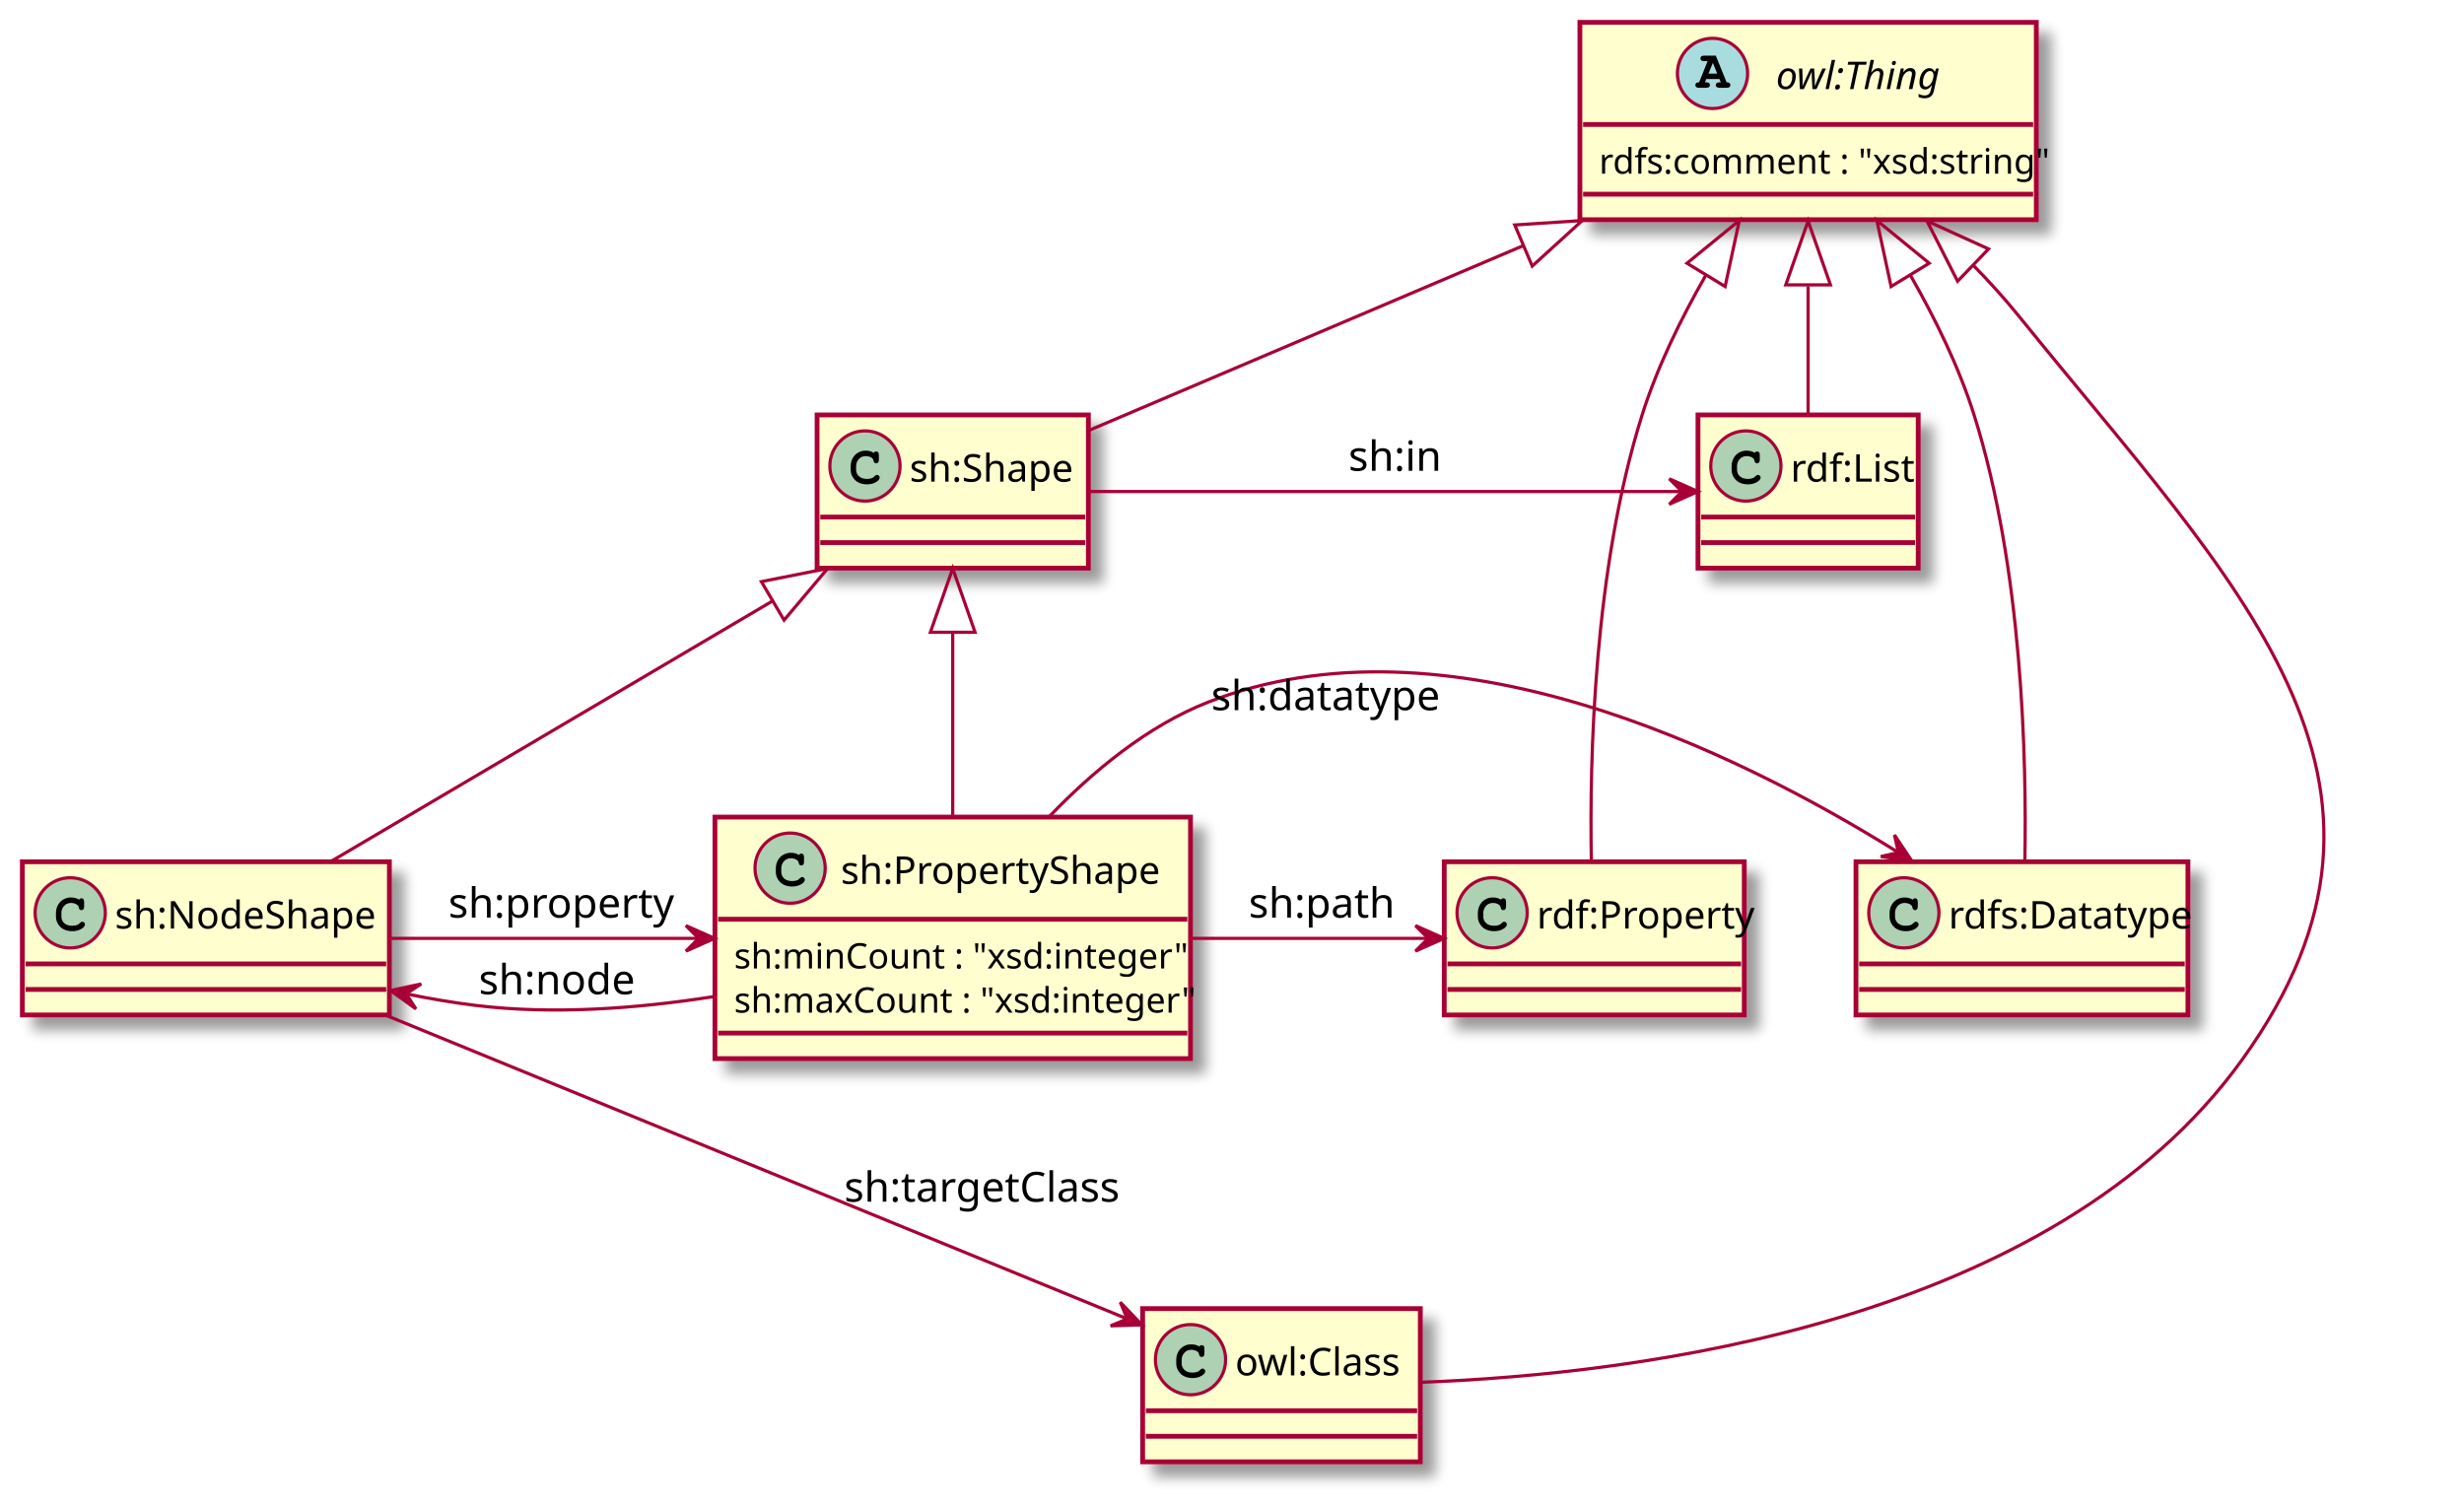
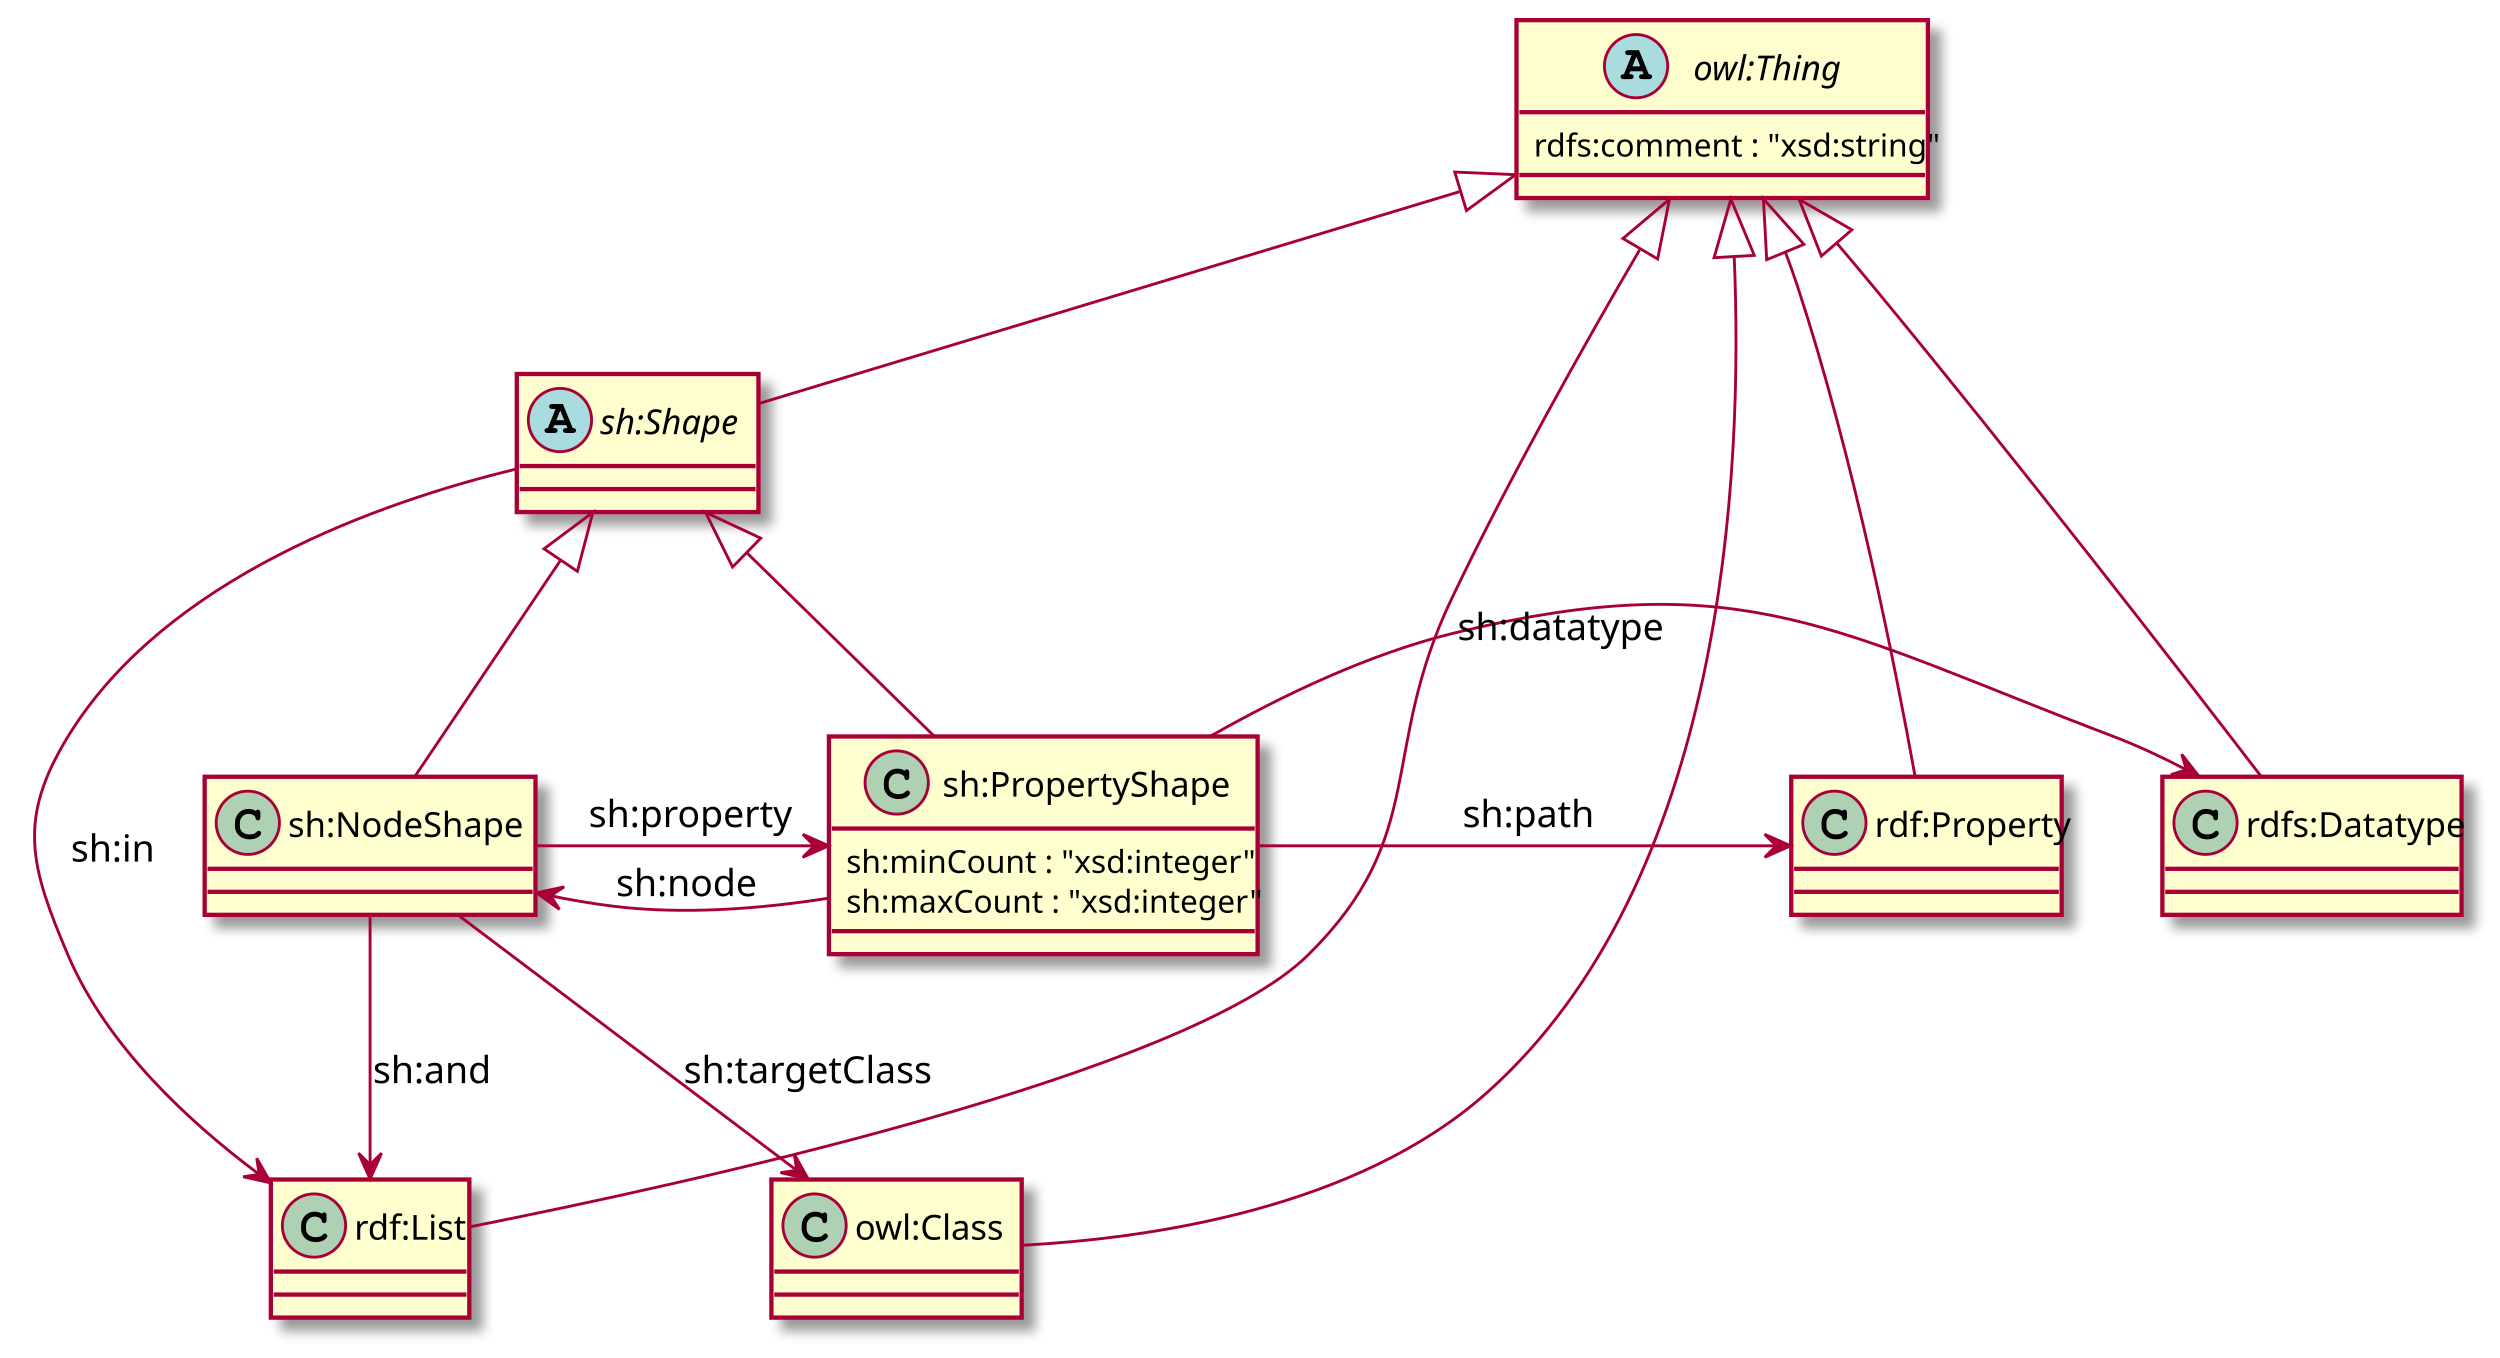
- <svg xmlns="http://www.w3.org/2000/svg" contentScriptType="application/ecmascript" contentStyleType="text/css" height="472px" preserveAspectRatio="none" style="width:772px;height:472px;background:#FFFFFF;" version="1.1" viewBox="0 0 772 472" width="772px" zoomAndPan="magnify">
+ <svg xmlns="http://www.w3.org/2000/svg" contentScriptType="application/ecmascript" contentStyleType="text/css" height="472px" preserveAspectRatio="none" style="width:869px;height:472px;background:#FFFFFF;" version="1.1" viewBox="0 0 869 472" width="869px" zoomAndPan="magnify">
  <defs>
-     <filter height="300%" id="f121ii2r7hspfz" width="300%" x="-1" y="-1">
+     <filter height="300%" id="f18wfo11r9w1i7" width="300%" x="-1" y="-1">
      <feGaussianBlur result="blurOut" stdDeviation="2.0" />
      <feColorMatrix in="blurOut" result="blurOut2" type="matrix" values="0 0 0 0 0 0 0 0 0 0 0 0 0 0 0 0 0 0 .4 0" />
      <feOffset dx="4.0" dy="4.0" in="blurOut2" result="blurOut3" />
      <feBlend in="SourceGraphic" in2="blurOut3" mode="normal" />
    </filter>
  </defs>
  <g>
-     <rect codeLine="2" fill="#FEFECE" filter="url(#f121ii2r7hspfz)" height="48" id="sh:Shape" style="stroke:#A80036;stroke-width:1.5;" width="85" x="256" y="130" />
-     <ellipse cx="271" cy="146" fill="#ADD1B2" rx="11" ry="11" style="stroke:#A80036;stroke-width:1.0;" />
-     <path d="M273.766,141.875 Q273.922,141.656 274.109,141.547 Q274.297,141.438 274.516,141.438 Q274.891,141.438 275.125,141.695 Q275.359,141.953 275.359,142.562 L275.359,144.016 Q275.359,144.625 275.125,144.891 Q274.891,145.156 274.516,145.156 Q274.172,145.156 273.969,144.953 Q273.766,144.766 273.656,144.25 Q273.609,143.891 273.422,143.703 Q273.094,143.328 272.484,143.109 Q271.875,142.891 271.25,142.891 Q270.484,142.891 269.852,143.219 Q269.219,143.547 268.727,144.297 Q268.234,145.047 268.234,146.078 L268.234,147.172 Q268.234,148.406 269.125,149.227 Q270.016,150.047 271.609,150.047 Q272.547,150.047 273.203,149.797 Q273.594,149.641 274.016,149.203 Q274.281,148.938 274.43,148.859 Q274.578,148.781 274.781,148.781 Q275.109,148.781 275.367,149.039 Q275.625,149.297 275.625,149.641 Q275.625,149.984 275.281,150.391 Q274.781,150.969 273.984,151.297 Q272.906,151.75 271.609,151.75 Q270.094,151.75 268.891,151.125 Q267.906,150.625 267.219,149.555 Q266.531,148.484 266.531,147.203 L266.531,146.047 Q266.531,144.719 267.148,143.57 Q267.766,142.422 268.859,141.805 Q269.953,141.188 271.188,141.188 Q271.922,141.188 272.57,141.352 Q273.219,141.516 273.766,141.875 Z " fill="#000000" />
-     <text fill="#000000" font-family="sans-serif" font-size="12" lengthAdjust="spacing" textLength="53" x="285" y="150.91">sh:Shape</text>
-     <line style="stroke:#A80036;stroke-width:1.5;" x1="257" x2="340" y1="162" y2="162" />
-     <line style="stroke:#A80036;stroke-width:1.5;" x1="257" x2="340" y1="170" y2="170" />
-     <rect codeLine="3" fill="#FEFECE" filter="url(#f121ii2r7hspfz)" height="48" id="owl:Class" style="stroke:#A80036;stroke-width:1.5;" width="87" x="358" y="410" />
-     <ellipse cx="373" cy="426" fill="#ADD1B2" rx="11" ry="11" style="stroke:#A80036;stroke-width:1.0;" />
-     <path d="M375.766,421.875 Q375.922,421.656 376.109,421.547 Q376.297,421.438 376.516,421.438 Q376.891,421.438 377.125,421.695 Q377.359,421.953 377.359,422.562 L377.359,424.016 Q377.359,424.625 377.125,424.891 Q376.891,425.156 376.516,425.156 Q376.172,425.156 375.969,424.953 Q375.766,424.766 375.656,424.25 Q375.609,423.891 375.422,423.703 Q375.094,423.328 374.484,423.109 Q373.875,422.891 373.25,422.891 Q372.484,422.891 371.852,423.219 Q371.219,423.547 370.727,424.297 Q370.234,425.047 370.234,426.078 L370.234,427.172 Q370.234,428.406 371.125,429.227 Q372.016,430.047 373.609,430.047 Q374.547,430.047 375.203,429.797 Q375.594,429.641 376.016,429.203 Q376.281,428.938 376.43,428.859 Q376.578,428.781 376.781,428.781 Q377.109,428.781 377.367,429.039 Q377.625,429.297 377.625,429.641 Q377.625,429.984 377.281,430.391 Q376.781,430.969 375.984,431.297 Q374.906,431.75 373.609,431.75 Q372.094,431.75 370.891,431.125 Q369.906,430.625 369.219,429.555 Q368.531,428.484 368.531,427.203 L368.531,426.047 Q368.531,424.719 369.148,423.57 Q369.766,422.422 370.859,421.805 Q371.953,421.188 373.188,421.188 Q373.922,421.188 374.57,421.352 Q375.219,421.516 375.766,421.875 Z " fill="#000000" />
-     <text fill="#000000" font-family="sans-serif" font-size="12" lengthAdjust="spacing" textLength="55" x="387" y="430.91">owl:Class</text>
-     <line style="stroke:#A80036;stroke-width:1.5;" x1="359" x2="444" y1="442" y2="442" />
-     <line style="stroke:#A80036;stroke-width:1.5;" x1="359" x2="444" y1="450" y2="450" />
-     <rect codeLine="4" fill="#FEFECE" filter="url(#f121ii2r7hspfz)" height="48" id="sh:NodeShape" style="stroke:#A80036;stroke-width:1.5;" width="115" x="7" y="270" />
-     <ellipse cx="22" cy="286" fill="#ADD1B2" rx="11" ry="11" style="stroke:#A80036;stroke-width:1.0;" />
-     <path d="M24.766,281.875 Q24.922,281.656 25.109,281.547 Q25.297,281.438 25.516,281.438 Q25.891,281.438 26.125,281.695 Q26.359,281.953 26.359,282.562 L26.359,284.016 Q26.359,284.625 26.125,284.891 Q25.891,285.156 25.516,285.156 Q25.172,285.156 24.969,284.953 Q24.766,284.766 24.656,284.25 Q24.609,283.891 24.422,283.703 Q24.094,283.328 23.484,283.109 Q22.875,282.891 22.25,282.891 Q21.484,282.891 20.852,283.219 Q20.219,283.547 19.727,284.297 Q19.234,285.047 19.234,286.078 L19.234,287.172 Q19.234,288.406 20.125,289.227 Q21.016,290.047 22.609,290.047 Q23.547,290.047 24.203,289.797 Q24.594,289.641 25.016,289.203 Q25.281,288.938 25.43,288.859 Q25.578,288.781 25.781,288.781 Q26.109,288.781 26.367,289.039 Q26.625,289.297 26.625,289.641 Q26.625,289.984 26.281,290.391 Q25.781,290.969 24.984,291.297 Q23.906,291.75 22.609,291.75 Q21.094,291.75 19.891,291.125 Q18.906,290.625 18.219,289.555 Q17.531,288.484 17.531,287.203 L17.531,286.047 Q17.531,284.719 18.148,283.57 Q18.766,282.422 19.859,281.805 Q20.953,281.188 22.188,281.188 Q22.922,281.188 23.57,281.352 Q24.219,281.516 24.766,281.875 Z " fill="#000000" />
-     <text fill="#000000" font-family="sans-serif" font-size="12" lengthAdjust="spacing" textLength="83" x="36" y="290.91">sh:NodeShape</text>
-     <line style="stroke:#A80036;stroke-width:1.5;" x1="8" x2="121" y1="302" y2="302" />
-     <line style="stroke:#A80036;stroke-width:1.5;" x1="8" x2="121" y1="310" y2="310" />
-     <rect codeLine="5" fill="#FEFECE" filter="url(#f121ii2r7hspfz)" height="48" id="rdfs:Datatype" style="stroke:#A80036;stroke-width:1.5;" width="104" x="581.5" y="270" />
-     <ellipse cx="596.5" cy="286" fill="#ADD1B2" rx="11" ry="11" style="stroke:#A80036;stroke-width:1.0;" />
-     <path d="M599.266,281.875 Q599.422,281.656 599.609,281.547 Q599.797,281.438 600.016,281.438 Q600.391,281.438 600.625,281.695 Q600.859,281.953 600.859,282.562 L600.859,284.016 Q600.859,284.625 600.625,284.891 Q600.391,285.156 600.016,285.156 Q599.672,285.156 599.469,284.953 Q599.266,284.766 599.156,284.25 Q599.109,283.891 598.922,283.703 Q598.594,283.328 597.984,283.109 Q597.375,282.891 596.75,282.891 Q595.984,282.891 595.352,283.219 Q594.719,283.547 594.227,284.297 Q593.734,285.047 593.734,286.078 L593.734,287.172 Q593.734,288.406 594.625,289.227 Q595.516,290.047 597.109,290.047 Q598.047,290.047 598.703,289.797 Q599.094,289.641 599.516,289.203 Q599.781,288.938 599.93,288.859 Q600.078,288.781 600.281,288.781 Q600.609,288.781 600.867,289.039 Q601.125,289.297 601.125,289.641 Q601.125,289.984 600.781,290.391 Q600.281,290.969 599.484,291.297 Q598.406,291.75 597.109,291.75 Q595.594,291.75 594.391,291.125 Q593.406,290.625 592.719,289.555 Q592.031,288.484 592.031,287.203 L592.031,286.047 Q592.031,284.719 592.648,283.57 Q593.266,282.422 594.359,281.805 Q595.453,281.188 596.688,281.188 Q597.422,281.188 598.07,281.352 Q598.719,281.516 599.266,281.875 Z " fill="#000000" />
-     <text fill="#000000" font-family="sans-serif" font-size="12" lengthAdjust="spacing" textLength="72" x="610.5" y="290.91">rdfs:Datatype</text>
-     <line style="stroke:#A80036;stroke-width:1.5;" x1="582.5" x2="684.5" y1="302" y2="302" />
-     <line style="stroke:#A80036;stroke-width:1.5;" x1="582.5" x2="684.5" y1="310" y2="310" />
-     <rect codeLine="6" fill="#FEFECE" filter="url(#f121ii2r7hspfz)" height="75.672" id="sh:PropertyShape" style="stroke:#A80036;stroke-width:1.5;" width="149" x="224" y="256" />
-     <ellipse cx="247.55" cy="272" fill="#ADD1B2" rx="11" ry="11" style="stroke:#A80036;stroke-width:1.0;" />
-     <path d="M250.316,267.875 Q250.472,267.656 250.659,267.547 Q250.847,267.438 251.066,267.438 Q251.441,267.438 251.675,267.695 Q251.909,267.953 251.909,268.562 L251.909,270.016 Q251.909,270.625 251.675,270.891 Q251.441,271.156 251.066,271.156 Q250.722,271.156 250.519,270.953 Q250.316,270.766 250.206,270.25 Q250.159,269.891 249.972,269.703 Q249.644,269.328 249.034,269.109 Q248.425,268.891 247.8,268.891 Q247.034,268.891 246.402,269.219 Q245.769,269.547 245.277,270.297 Q244.784,271.047 244.784,272.078 L244.784,273.172 Q244.784,274.406 245.675,275.227 Q246.566,276.047 248.159,276.047 Q249.097,276.047 249.753,275.797 Q250.144,275.641 250.566,275.203 Q250.831,274.938 250.98,274.859 Q251.128,274.781 251.331,274.781 Q251.659,274.781 251.917,275.039 Q252.175,275.297 252.175,275.641 Q252.175,275.984 251.831,276.391 Q251.331,276.969 250.534,277.297 Q249.456,277.75 248.159,277.75 Q246.644,277.75 245.441,277.125 Q244.456,276.625 243.769,275.555 Q243.081,274.484 243.081,273.203 L243.081,272.047 Q243.081,270.719 243.698,269.57 Q244.316,268.422 245.409,267.805 Q246.503,267.188 247.738,267.188 Q248.472,267.188 249.12,267.352 Q249.769,267.516 250.316,267.875 Z " fill="#000000" />
-     <text fill="#000000" font-family="sans-serif" font-size="12" lengthAdjust="spacing" textLength="98" x="263.45" y="276.91">sh:PropertyShape</text>
-     <line style="stroke:#A80036;stroke-width:1.5;" x1="225" x2="372" y1="288" y2="288" />
-     <text fill="#000000" font-family="sans-serif" font-size="11" lengthAdjust="spacing" textLength="133" x="230" y="303.419">sh:minCount :  "xsd:integer"</text>
-     <text fill="#000000" font-family="sans-serif" font-size="11" lengthAdjust="spacing" textLength="137" x="230" y="317.255">sh:maxCount :  "xsd:integer"</text>
-     <line style="stroke:#A80036;stroke-width:1.5;" x1="225" x2="372" y1="323.672" y2="323.672" />
-     <rect codeLine="10" fill="#FEFECE" filter="url(#f121ii2r7hspfz)" height="48" id="rdf:List" style="stroke:#A80036;stroke-width:1.5;" width="69" x="532" y="130" />
-     <ellipse cx="547" cy="146" fill="#ADD1B2" rx="11" ry="11" style="stroke:#A80036;stroke-width:1.0;" />
-     <path d="M549.766,141.875 Q549.922,141.656 550.109,141.547 Q550.297,141.438 550.516,141.438 Q550.891,141.438 551.125,141.695 Q551.359,141.953 551.359,142.562 L551.359,144.016 Q551.359,144.625 551.125,144.891 Q550.891,145.156 550.516,145.156 Q550.172,145.156 549.969,144.953 Q549.766,144.766 549.656,144.25 Q549.609,143.891 549.422,143.703 Q549.094,143.328 548.484,143.109 Q547.875,142.891 547.25,142.891 Q546.484,142.891 545.852,143.219 Q545.219,143.547 544.727,144.297 Q544.234,145.047 544.234,146.078 L544.234,147.172 Q544.234,148.406 545.125,149.227 Q546.016,150.047 547.609,150.047 Q548.547,150.047 549.203,149.797 Q549.594,149.641 550.016,149.203 Q550.281,148.938 550.43,148.859 Q550.578,148.781 550.781,148.781 Q551.109,148.781 551.367,149.039 Q551.625,149.297 551.625,149.641 Q551.625,149.984 551.281,150.391 Q550.781,150.969 549.984,151.297 Q548.906,151.75 547.609,151.75 Q546.094,151.75 544.891,151.125 Q543.906,150.625 543.219,149.555 Q542.531,148.484 542.531,147.203 L542.531,146.047 Q542.531,144.719 543.148,143.57 Q543.766,142.422 544.859,141.805 Q545.953,141.188 547.188,141.188 Q547.922,141.188 548.57,141.352 Q549.219,141.516 549.766,141.875 Z " fill="#000000" />
-     <text fill="#000000" font-family="sans-serif" font-size="12" lengthAdjust="spacing" textLength="37" x="561" y="150.91">rdf:List</text>
-     <line style="stroke:#A80036;stroke-width:1.5;" x1="533" x2="600" y1="162" y2="162" />
-     <line style="stroke:#A80036;stroke-width:1.5;" x1="533" x2="600" y1="170" y2="170" />
-     <rect codeLine="11" fill="#FEFECE" filter="url(#f121ii2r7hspfz)" height="48" id="rdf:Property" style="stroke:#A80036;stroke-width:1.5;" width="94" x="452.5" y="270" />
-     <ellipse cx="467.5" cy="286" fill="#ADD1B2" rx="11" ry="11" style="stroke:#A80036;stroke-width:1.0;" />
-     <path d="M470.266,281.875 Q470.422,281.656 470.609,281.547 Q470.797,281.438 471.016,281.438 Q471.391,281.438 471.625,281.695 Q471.859,281.953 471.859,282.562 L471.859,284.016 Q471.859,284.625 471.625,284.891 Q471.391,285.156 471.016,285.156 Q470.672,285.156 470.469,284.953 Q470.266,284.766 470.156,284.25 Q470.109,283.891 469.922,283.703 Q469.594,283.328 468.984,283.109 Q468.375,282.891 467.75,282.891 Q466.984,282.891 466.352,283.219 Q465.719,283.547 465.227,284.297 Q464.734,285.047 464.734,286.078 L464.734,287.172 Q464.734,288.406 465.625,289.227 Q466.516,290.047 468.109,290.047 Q469.047,290.047 469.703,289.797 Q470.094,289.641 470.516,289.203 Q470.781,288.938 470.93,288.859 Q471.078,288.781 471.281,288.781 Q471.609,288.781 471.867,289.039 Q472.125,289.297 472.125,289.641 Q472.125,289.984 471.781,290.391 Q471.281,290.969 470.484,291.297 Q469.406,291.75 468.109,291.75 Q466.594,291.75 465.391,291.125 Q464.406,290.625 463.719,289.555 Q463.031,288.484 463.031,287.203 L463.031,286.047 Q463.031,284.719 463.648,283.57 Q464.266,282.422 465.359,281.805 Q466.453,281.188 467.688,281.188 Q468.422,281.188 469.07,281.352 Q469.719,281.516 470.266,281.875 Z " fill="#000000" />
-     <text fill="#000000" font-family="sans-serif" font-size="12" lengthAdjust="spacing" textLength="62" x="481.5" y="290.91">rdf:Property</text>
-     <line style="stroke:#A80036;stroke-width:1.5;" x1="453.5" x2="545.5" y1="302" y2="302" />
-     <line style="stroke:#A80036;stroke-width:1.5;" x1="453.5" x2="545.5" y1="310" y2="310" />
-     <rect codeLine="12" fill="#FEFECE" filter="url(#f121ii2r7hspfz)" height="61.836" id="owl:Thing" style="stroke:#A80036;stroke-width:1.5;" width="143" x="495" y="7" />
-     <ellipse cx="536.55" cy="23" fill="#A9DCDF" rx="11" ry="11" style="stroke:#A80036;stroke-width:1.0;" />
-     <path d="M538.737,24.766 L534.597,24.766 L534.175,25.797 L534.597,25.797 Q535.206,25.797 535.472,26.031 Q535.737,26.266 535.737,26.656 Q535.737,27.031 535.472,27.266 Q535.206,27.5 534.597,27.5 L532.3,27.5 Q531.691,27.5 531.433,27.266 Q531.175,27.031 531.175,26.641 Q531.175,26.266 531.448,26.023 Q531.722,25.781 532.347,25.797 L535.019,19.141 L533.909,19.141 Q533.3,19.141 533.034,18.906 Q532.769,18.672 532.769,18.281 Q532.769,17.906 533.034,17.672 Q533.3,17.438 533.909,17.438 L537.581,17.438 L540.972,25.797 Q541.566,25.797 541.753,25.938 Q542.144,26.203 542.144,26.656 Q542.144,27.031 541.886,27.266 Q541.628,27.5 541.019,27.5 L538.722,27.5 Q538.112,27.5 537.847,27.266 Q537.581,27.031 537.581,26.641 Q537.581,26.266 537.847,26.031 Q538.112,25.797 538.722,25.797 L539.144,25.797 L538.737,24.766 Z M538.019,23.062 L536.659,19.688 L535.284,23.062 L538.019,23.062 Z " fill="#000000" />
-     <text fill="#000000" font-family="sans-serif" font-size="12" font-style="italic" lengthAdjust="spacing" textLength="52" x="556.45" y="27.91">owl:Thing</text>
-     <line style="stroke:#A80036;stroke-width:1.5;" x1="496" x2="637" y1="39" y2="39" />
-     <text fill="#000000" font-family="sans-serif" font-size="11" lengthAdjust="spacing" textLength="131" x="501" y="54.419">rdfs:comment : "xsd:string"</text>
-     <line style="stroke:#A80036;stroke-width:1.5;" x1="496" x2="637" y1="60.836" y2="60.836" />
-     <path codeLine="16" d="M534.37,86.38 C526.61,99.93 519.2,115.09 514.5,130 C499.33,178.11 497.99,237.87 498.59,269.99 " fill="none" id="owl:Thing-backto-rdf:Property" style="stroke:#A80036;stroke-width:1.0;" />
-     <polygon fill="none" points="528.55,82.47,544.96,69.06,540.5,89.77,528.55,82.47" style="stroke:#A80036;stroke-width:1.0;" />
-     <path codeLine="18" d="M598.63,86.38 C606.39,99.93 613.8,115.09 618.5,130 C633.67,178.11 635.01,237.87 634.41,269.99 " fill="none" id="owl:Thing-backto-rdfs:Datatype" style="stroke:#A80036;stroke-width:1.0;" />
-     <polygon fill="none" points="592.5,89.77,588.04,69.06,604.45,82.47,592.5,89.77" style="stroke:#A80036;stroke-width:1.0;" />
-     <path codeLine="19" d="M477.29,76.95 C431.43,96.46 377.65,119.33 341.14,134.86 " fill="none" id="owl:Thing-backto-sh:Shape" style="stroke:#A80036;stroke-width:1.0;" />
-     <polygon fill="none" points="474.59,70.49,495.74,69.1,480.07,83.37,474.59,70.49" style="stroke:#A80036;stroke-width:1.0;" />
-     <path codeLine="20" d="M618.22,83.09 C623.27,88.24 628.13,93.6 632.5,99 C700.45,183.11 765.64,244.22 702.5,332 C643.2,414.45 513.34,430.53 445.2,433.08 " fill="none" id="owl:Thing-backto-owl:Class" style="stroke:#A80036;stroke-width:1.0;" />
-     <polygon fill="none" points="613.34,88.11,603.74,69.22,623.03,78,613.34,88.11" style="stroke:#A80036;stroke-width:1.0;" />
-     <path codeLine="21" d="M566.5,89.69 C566.5,103.71 566.5,118.24 566.5,129.84 " fill="none" id="owl:Thing-backto-rdf:List" style="stroke:#A80036;stroke-width:1.0;" />
-     <polygon fill="none" points="559.5,89.25,566.5,69.25,573.5,89.25,559.5,89.25" style="stroke:#A80036;stroke-width:1.0;" />
-     <path codeLine="23" d="M242.02,188.31 C199.27,213.52 141.63,247.51 103.79,269.83 " fill="none" id="sh:Shape-backto-sh:NodeShape" style="stroke:#A80036;stroke-width:1.0;" />
-     <polygon fill="none" points="238.55,182.23,259.33,178.1,245.66,194.29,238.55,182.23" style="stroke:#A80036;stroke-width:1.0;" />
-     <path codeLine="24" d="M298.5,198.38 C298.5,216.81 298.5,238.07 298.5,255.77 " fill="none" id="sh:Shape-backto-sh:PropertyShape" style="stroke:#A80036;stroke-width:1.0;" />
-     <polygon fill="none" points="291.5,198.1,298.5,178.1,305.5,198.1,291.5,198.1" style="stroke:#A80036;stroke-width:1.0;" />
-     <path codeLine="26" d="M122.04,294 C151.2,294 187.07,294 218.84,294 " fill="none" id="sh:NodeShape-to-sh:PropertyShape" style="stroke:#A80036;stroke-width:1.0;" />
-     <polygon fill="#A80036" points="223.9,294,214.9,290,218.9,294,214.9,298,223.9,294" style="stroke:#A80036;stroke-width:1.0;" />
-     <text fill="#000000" font-family="sans-serif" font-size="13" lengthAdjust="spacing" textLength="65" x="140.5" y="287.495">sh:property</text>
-     <path codeLine="30" d="M223.66,312.24 C199.82,315.98 173.32,317.98 149,315 C141.93,314.13 134.6,312.88 127.34,311.4 " fill="none" id="sh:PropertyShape-to-sh:NodeShape" style="stroke:#A80036;stroke-width:1.0;" />
-     <polygon fill="#A80036" points="122.34,310.34,130.326,316.104,127.233,311.367,131.97,308.274,122.34,310.34" style="stroke:#A80036;stroke-width:1.0;" />
-     <text fill="#000000" font-family="sans-serif" font-size="13" lengthAdjust="spacing" textLength="46" x="150" y="311.495">sh:node</text>
-     <path codeLine="27" d="M120.91,318.1 C185.92,344.72 291.67,388.03 353.1,413.18 " fill="none" id="sh:NodeShape-to-owl:Class" style="stroke:#A80036;stroke-width:1.0;" />
-     <polygon fill="#A80036" points="357.8,415.11,350.993,407.992,353.175,413.211,347.955,415.393,357.8,415.11" style="stroke:#A80036;stroke-width:1.0;" />
-     <text fill="#000000" font-family="sans-serif" font-size="13" lengthAdjust="spacing" textLength="84" x="264.5" y="376.495">sh:targetClass</text>
-     <path codeLine="28" d="M373.06,294 C397.78,294 424.75,294 447.4,294 " fill="none" id="sh:PropertyShape-to-rdf:Property" style="stroke:#A80036;stroke-width:1.0;" />
-     <polygon fill="#A80036" points="452.47,294,443.47,290,447.47,294,443.47,298,452.47,294" style="stroke:#A80036;stroke-width:1.0;" />
-     <text fill="#000000" font-family="sans-serif" font-size="13" lengthAdjust="spacing" textLength="43" x="391.25" y="287.495">sh:path</text>
-     <path codeLine="29" d="M341.26,154 C392.31,154 476.99,154 526.7,154 " fill="none" id="sh:Shape-to-rdf:List" style="stroke:#A80036;stroke-width:1.0;" />
-     <polygon fill="#A80036" points="531.99,154,522.99,150,526.99,154,522.99,158,531.99,154" style="stroke:#A80036;stroke-width:1.0;" />
-     <text fill="#000000" font-family="sans-serif" font-size="13" lengthAdjust="spacing" textLength="28" x="422.5" y="147.495">sh:in</text>
-     <path codeLine="31" d="M328.72,255.87 C342.26,241.78 359.47,227.45 378.5,220 C453.08,190.79 543.89,235.33 594.55,266.95 " fill="none" id="sh:PropertyShape-to-rdfs:Datatype" style="stroke:#A80036;stroke-width:1.0;" />
-     <polygon fill="#A80036" points="599.02,269.78,593.548,261.591,594.793,267.11,589.275,268.355,599.02,269.78" style="stroke:#A80036;stroke-width:1.0;" />
-     <text fill="#000000" font-family="sans-serif" font-size="13" lengthAdjust="spacing" textLength="68" x="379.5" y="222.495">sh:datatype</text>
+     <rect codeLine="2" fill="#FEFECE" filter="url(#f18wfo11r9w1i7)" height="48" id="sh:Shape" style="stroke:#A80036;stroke-width:1.5;" width="84" x="179.64" y="130" />
+     <ellipse cx="194.64" cy="146" fill="#A9DCDF" rx="11" ry="11" style="stroke:#A80036;stroke-width:1.0;" />
+     <path d="M196.827,147.766 L192.687,147.766 L192.265,148.797 L192.687,148.797 Q193.296,148.797 193.562,149.031 Q193.827,149.266 193.827,149.656 Q193.827,150.031 193.562,150.266 Q193.296,150.5 192.687,150.5 L190.39,150.5 Q189.781,150.5 189.523,150.266 Q189.265,150.031 189.265,149.641 Q189.265,149.266 189.538,149.023 Q189.812,148.781 190.437,148.797 L193.109,142.141 L191.999,142.141 Q191.39,142.141 191.124,141.906 Q190.859,141.672 190.859,141.281 Q190.859,140.906 191.124,140.672 Q191.39,140.438 191.999,140.438 L195.671,140.438 L199.062,148.797 Q199.656,148.797 199.843,148.938 Q200.234,149.203 200.234,149.656 Q200.234,150.031 199.976,150.266 Q199.718,150.5 199.109,150.5 L196.812,150.5 Q196.202,150.5 195.937,150.266 Q195.671,150.031 195.671,149.641 Q195.671,149.266 195.937,149.031 Q196.202,148.797 196.812,148.797 L197.234,148.797 L196.827,147.766 Z M196.109,146.062 L194.749,142.688 L193.374,146.062 L196.109,146.062 Z " fill="#000000" />
+     <text fill="#000000" font-family="sans-serif" font-size="12" font-style="italic" lengthAdjust="spacing" textLength="52" x="208.64" y="150.91">sh:Shape</text>
+     <line style="stroke:#A80036;stroke-width:1.5;" x1="180.64" x2="262.64" y1="162" y2="162" />
+     <line style="stroke:#A80036;stroke-width:1.5;" x1="180.64" x2="262.64" y1="170" y2="170" />
+     <rect codeLine="3" fill="#FEFECE" filter="url(#f18wfo11r9w1i7)" height="48" id="owl:Class" style="stroke:#A80036;stroke-width:1.5;" width="87" x="268.14" y="410" />
+     <ellipse cx="283.14" cy="426" fill="#ADD1B2" rx="11" ry="11" style="stroke:#A80036;stroke-width:1.0;" />
+     <path d="M285.906,421.875 Q286.062,421.656 286.249,421.547 Q286.437,421.438 286.656,421.438 Q287.031,421.438 287.265,421.695 Q287.499,421.953 287.499,422.562 L287.499,424.016 Q287.499,424.625 287.265,424.891 Q287.031,425.156 286.656,425.156 Q286.312,425.156 286.109,424.953 Q285.906,424.766 285.796,424.25 Q285.749,423.891 285.562,423.703 Q285.234,423.328 284.624,423.109 Q284.015,422.891 283.39,422.891 Q282.624,422.891 281.992,423.219 Q281.359,423.547 280.867,424.297 Q280.374,425.047 280.374,426.078 L280.374,427.172 Q280.374,428.406 281.265,429.227 Q282.156,430.047 283.749,430.047 Q284.687,430.047 285.343,429.797 Q285.734,429.641 286.156,429.203 Q286.421,428.938 286.57,428.859 Q286.718,428.781 286.921,428.781 Q287.249,428.781 287.507,429.039 Q287.765,429.297 287.765,429.641 Q287.765,429.984 287.421,430.391 Q286.921,430.969 286.124,431.297 Q285.046,431.75 283.749,431.75 Q282.234,431.75 281.031,431.125 Q280.046,430.625 279.359,429.555 Q278.671,428.484 278.671,427.203 L278.671,426.047 Q278.671,424.719 279.288,423.57 Q279.906,422.422 280.999,421.805 Q282.093,421.188 283.327,421.188 Q284.062,421.188 284.71,421.352 Q285.359,421.516 285.906,421.875 Z " fill="#000000" />
+     <text fill="#000000" font-family="sans-serif" font-size="12" lengthAdjust="spacing" textLength="55" x="297.14" y="430.91">owl:Class</text>
+     <line style="stroke:#A80036;stroke-width:1.5;" x1="269.14" x2="354.14" y1="442" y2="442" />
+     <line style="stroke:#A80036;stroke-width:1.5;" x1="269.14" x2="354.14" y1="450" y2="450" />
+     <rect codeLine="4" fill="#FEFECE" filter="url(#f18wfo11r9w1i7)" height="48" id="rdf:List" style="stroke:#A80036;stroke-width:1.5;" width="69" x="94.14" y="410" />
+     <ellipse cx="109.14" cy="426" fill="#ADD1B2" rx="11" ry="11" style="stroke:#A80036;stroke-width:1.0;" />
+     <path d="M111.906,421.875 Q112.062,421.656 112.249,421.547 Q112.437,421.438 112.656,421.438 Q113.031,421.438 113.265,421.695 Q113.499,421.953 113.499,422.562 L113.499,424.016 Q113.499,424.625 113.265,424.891 Q113.031,425.156 112.656,425.156 Q112.312,425.156 112.109,424.953 Q111.906,424.766 111.796,424.25 Q111.749,423.891 111.562,423.703 Q111.234,423.328 110.624,423.109 Q110.015,422.891 109.39,422.891 Q108.624,422.891 107.992,423.219 Q107.359,423.547 106.867,424.297 Q106.374,425.047 106.374,426.078 L106.374,427.172 Q106.374,428.406 107.265,429.227 Q108.156,430.047 109.749,430.047 Q110.687,430.047 111.343,429.797 Q111.734,429.641 112.156,429.203 Q112.421,428.938 112.57,428.859 Q112.718,428.781 112.921,428.781 Q113.249,428.781 113.507,429.039 Q113.765,429.297 113.765,429.641 Q113.765,429.984 113.421,430.391 Q112.921,430.969 112.124,431.297 Q111.046,431.75 109.749,431.75 Q108.234,431.75 107.031,431.125 Q106.046,430.625 105.359,429.555 Q104.671,428.484 104.671,427.203 L104.671,426.047 Q104.671,424.719 105.288,423.57 Q105.906,422.422 106.999,421.805 Q108.093,421.188 109.328,421.188 Q110.062,421.188 110.71,421.352 Q111.359,421.516 111.906,421.875 Z " fill="#000000" />
+     <text fill="#000000" font-family="sans-serif" font-size="12" lengthAdjust="spacing" textLength="37" x="123.14" y="430.91">rdf:List</text>
+     <line style="stroke:#A80036;stroke-width:1.5;" x1="95.14" x2="162.14" y1="442" y2="442" />
+     <line style="stroke:#A80036;stroke-width:1.5;" x1="95.14" x2="162.14" y1="450" y2="450" />
+     <rect codeLine="5" fill="#FEFECE" filter="url(#f18wfo11r9w1i7)" height="48" id="sh:NodeShape" style="stroke:#A80036;stroke-width:1.5;" width="115" x="71.14" y="270" />
+     <ellipse cx="86.14" cy="286" fill="#ADD1B2" rx="11" ry="11" style="stroke:#A80036;stroke-width:1.0;" />
+     <path d="M88.906,281.875 Q89.062,281.656 89.249,281.547 Q89.437,281.438 89.656,281.438 Q90.031,281.438 90.265,281.695 Q90.499,281.953 90.499,282.562 L90.499,284.016 Q90.499,284.625 90.265,284.891 Q90.031,285.156 89.656,285.156 Q89.312,285.156 89.109,284.953 Q88.906,284.766 88.796,284.25 Q88.749,283.891 88.562,283.703 Q88.234,283.328 87.624,283.109 Q87.015,282.891 86.39,282.891 Q85.624,282.891 84.992,283.219 Q84.359,283.547 83.867,284.297 Q83.374,285.047 83.374,286.078 L83.374,287.172 Q83.374,288.406 84.265,289.227 Q85.156,290.047 86.749,290.047 Q87.687,290.047 88.343,289.797 Q88.734,289.641 89.156,289.203 Q89.421,288.938 89.57,288.859 Q89.718,288.781 89.921,288.781 Q90.249,288.781 90.507,289.039 Q90.765,289.297 90.765,289.641 Q90.765,289.984 90.421,290.391 Q89.921,290.969 89.124,291.297 Q88.046,291.75 86.749,291.75 Q85.234,291.75 84.031,291.125 Q83.046,290.625 82.359,289.555 Q81.671,288.484 81.671,287.203 L81.671,286.047 Q81.671,284.719 82.288,283.57 Q82.906,282.422 83.999,281.805 Q85.093,281.188 86.328,281.188 Q87.062,281.188 87.71,281.352 Q88.359,281.516 88.906,281.875 Z " fill="#000000" />
+     <text fill="#000000" font-family="sans-serif" font-size="12" lengthAdjust="spacing" textLength="83" x="100.14" y="290.91">sh:NodeShape</text>
+     <line style="stroke:#A80036;stroke-width:1.5;" x1="72.14" x2="185.14" y1="302" y2="302" />
+     <line style="stroke:#A80036;stroke-width:1.5;" x1="72.14" x2="185.14" y1="310" y2="310" />
+     <rect codeLine="6" fill="#FEFECE" filter="url(#f18wfo11r9w1i7)" height="48" id="rdfs:Datatype" style="stroke:#A80036;stroke-width:1.5;" width="104" x="751.64" y="270" />
+     <ellipse cx="766.64" cy="286" fill="#ADD1B2" rx="11" ry="11" style="stroke:#A80036;stroke-width:1.0;" />
+     <path d="M769.406,281.875 Q769.562,281.656 769.749,281.547 Q769.937,281.438 770.156,281.438 Q770.531,281.438 770.765,281.695 Q770.999,281.953 770.999,282.562 L770.999,284.016 Q770.999,284.625 770.765,284.891 Q770.531,285.156 770.156,285.156 Q769.812,285.156 769.609,284.953 Q769.406,284.766 769.296,284.25 Q769.249,283.891 769.062,283.703 Q768.734,283.328 768.124,283.109 Q767.515,282.891 766.89,282.891 Q766.124,282.891 765.492,283.219 Q764.859,283.547 764.367,284.297 Q763.874,285.047 763.874,286.078 L763.874,287.172 Q763.874,288.406 764.765,289.227 Q765.656,290.047 767.249,290.047 Q768.187,290.047 768.843,289.797 Q769.234,289.641 769.656,289.203 Q769.921,288.938 770.07,288.859 Q770.218,288.781 770.421,288.781 Q770.749,288.781 771.007,289.039 Q771.265,289.297 771.265,289.641 Q771.265,289.984 770.921,290.391 Q770.421,290.969 769.624,291.297 Q768.546,291.75 767.249,291.75 Q765.734,291.75 764.531,291.125 Q763.546,290.625 762.859,289.555 Q762.171,288.484 762.171,287.203 L762.171,286.047 Q762.171,284.719 762.788,283.57 Q763.406,282.422 764.499,281.805 Q765.593,281.188 766.827,281.188 Q767.562,281.188 768.21,281.352 Q768.859,281.516 769.406,281.875 Z " fill="#000000" />
+     <text fill="#000000" font-family="sans-serif" font-size="12" lengthAdjust="spacing" textLength="72" x="780.64" y="290.91">rdfs:Datatype</text>
+     <line style="stroke:#A80036;stroke-width:1.5;" x1="752.64" x2="854.64" y1="302" y2="302" />
+     <line style="stroke:#A80036;stroke-width:1.5;" x1="752.64" x2="854.64" y1="310" y2="310" />
+     <rect codeLine="7" fill="#FEFECE" filter="url(#f18wfo11r9w1i7)" height="48" id="rdf:Property" style="stroke:#A80036;stroke-width:1.5;" width="94" x="622.64" y="270" />
+     <ellipse cx="637.64" cy="286" fill="#ADD1B2" rx="11" ry="11" style="stroke:#A80036;stroke-width:1.0;" />
+     <path d="M640.406,281.875 Q640.562,281.656 640.749,281.547 Q640.937,281.438 641.156,281.438 Q641.531,281.438 641.765,281.695 Q641.999,281.953 641.999,282.562 L641.999,284.016 Q641.999,284.625 641.765,284.891 Q641.531,285.156 641.156,285.156 Q640.812,285.156 640.609,284.953 Q640.406,284.766 640.296,284.25 Q640.249,283.891 640.062,283.703 Q639.734,283.328 639.124,283.109 Q638.515,282.891 637.89,282.891 Q637.124,282.891 636.492,283.219 Q635.859,283.547 635.367,284.297 Q634.874,285.047 634.874,286.078 L634.874,287.172 Q634.874,288.406 635.765,289.227 Q636.656,290.047 638.249,290.047 Q639.187,290.047 639.843,289.797 Q640.234,289.641 640.656,289.203 Q640.921,288.938 641.07,288.859 Q641.218,288.781 641.421,288.781 Q641.749,288.781 642.007,289.039 Q642.265,289.297 642.265,289.641 Q642.265,289.984 641.921,290.391 Q641.421,290.969 640.624,291.297 Q639.546,291.75 638.249,291.75 Q636.734,291.75 635.531,291.125 Q634.546,290.625 633.859,289.555 Q633.171,288.484 633.171,287.203 L633.171,286.047 Q633.171,284.719 633.788,283.57 Q634.406,282.422 635.499,281.805 Q636.593,281.188 637.827,281.188 Q638.562,281.188 639.21,281.352 Q639.859,281.516 640.406,281.875 Z " fill="#000000" />
+     <text fill="#000000" font-family="sans-serif" font-size="12" lengthAdjust="spacing" textLength="62" x="651.64" y="290.91">rdf:Property</text>
+     <line style="stroke:#A80036;stroke-width:1.5;" x1="623.64" x2="715.64" y1="302" y2="302" />
+     <line style="stroke:#A80036;stroke-width:1.5;" x1="623.64" x2="715.64" y1="310" y2="310" />
+     <rect codeLine="8" fill="#FEFECE" filter="url(#f18wfo11r9w1i7)" height="75.672" id="sh:PropertyShape" style="stroke:#A80036;stroke-width:1.5;" width="149" x="288.14" y="256" />
+     <ellipse cx="311.69" cy="272" fill="#ADD1B2" rx="11" ry="11" style="stroke:#A80036;stroke-width:1.0;" />
+     <path d="M314.456,267.875 Q314.612,267.656 314.799,267.547 Q314.987,267.438 315.206,267.438 Q315.581,267.438 315.815,267.695 Q316.049,267.953 316.049,268.562 L316.049,270.016 Q316.049,270.625 315.815,270.891 Q315.581,271.156 315.206,271.156 Q314.862,271.156 314.659,270.953 Q314.456,270.766 314.346,270.25 Q314.299,269.891 314.112,269.703 Q313.784,269.328 313.174,269.109 Q312.565,268.891 311.94,268.891 Q311.174,268.891 310.542,269.219 Q309.909,269.547 309.417,270.297 Q308.924,271.047 308.924,272.078 L308.924,273.172 Q308.924,274.406 309.815,275.227 Q310.706,276.047 312.299,276.047 Q313.237,276.047 313.893,275.797 Q314.284,275.641 314.706,275.203 Q314.971,274.938 315.12,274.859 Q315.268,274.781 315.471,274.781 Q315.799,274.781 316.057,275.039 Q316.315,275.297 316.315,275.641 Q316.315,275.984 315.971,276.391 Q315.471,276.969 314.674,277.297 Q313.596,277.75 312.299,277.75 Q310.784,277.75 309.581,277.125 Q308.596,276.625 307.909,275.555 Q307.221,274.484 307.221,273.203 L307.221,272.047 Q307.221,270.719 307.838,269.57 Q308.456,268.422 309.549,267.805 Q310.643,267.188 311.877,267.188 Q312.612,267.188 313.26,267.352 Q313.909,267.516 314.456,267.875 Z " fill="#000000" />
+     <text fill="#000000" font-family="sans-serif" font-size="12" lengthAdjust="spacing" textLength="98" x="327.59" y="276.91">sh:PropertyShape</text>
+     <line style="stroke:#A80036;stroke-width:1.5;" x1="289.14" x2="436.14" y1="288" y2="288" />
+     <text fill="#000000" font-family="sans-serif" font-size="11" lengthAdjust="spacing" textLength="133" x="294.14" y="303.419">sh:minCount :  "xsd:integer"</text>
+     <text fill="#000000" font-family="sans-serif" font-size="11" lengthAdjust="spacing" textLength="137" x="294.14" y="317.255">sh:maxCount :  "xsd:integer"</text>
+     <line style="stroke:#A80036;stroke-width:1.5;" x1="289.14" x2="436.14" y1="323.672" y2="323.672" />
+     <rect codeLine="12" fill="#FEFECE" filter="url(#f18wfo11r9w1i7)" height="61.836" id="owl:Thing" style="stroke:#A80036;stroke-width:1.5;" width="143" x="527.14" y="7" />
+     <ellipse cx="568.69" cy="23" fill="#A9DCDF" rx="11" ry="11" style="stroke:#A80036;stroke-width:1.0;" />
+     <path d="M570.878,24.766 L566.737,24.766 L566.315,25.797 L566.737,25.797 Q567.346,25.797 567.612,26.031 Q567.878,26.266 567.878,26.656 Q567.878,27.031 567.612,27.266 Q567.346,27.5 566.737,27.5 L564.44,27.5 Q563.831,27.5 563.573,27.266 Q563.315,27.031 563.315,26.641 Q563.315,26.266 563.588,26.023 Q563.862,25.781 564.487,25.797 L567.159,19.141 L566.049,19.141 Q565.44,19.141 565.174,18.906 Q564.909,18.672 564.909,18.281 Q564.909,17.906 565.174,17.672 Q565.44,17.438 566.049,17.438 L569.721,17.438 L573.112,25.797 Q573.706,25.797 573.893,25.938 Q574.284,26.203 574.284,26.656 Q574.284,27.031 574.026,27.266 Q573.768,27.5 573.159,27.5 L570.862,27.5 Q570.253,27.5 569.987,27.266 Q569.721,27.031 569.721,26.641 Q569.721,26.266 569.987,26.031 Q570.253,25.797 570.862,25.797 L571.284,25.797 L570.878,24.766 Z M570.159,23.062 L568.799,19.688 L567.424,23.062 L570.159,23.062 Z " fill="#000000" />
+     <text fill="#000000" font-family="sans-serif" font-size="12" font-style="italic" lengthAdjust="spacing" textLength="52" x="588.59" y="27.91">owl:Thing</text>
+     <line style="stroke:#A80036;stroke-width:1.5;" x1="528.14" x2="669.14" y1="39" y2="39" />
+     <text fill="#000000" font-family="sans-serif" font-size="11" lengthAdjust="spacing" textLength="131" x="533.14" y="54.419">rdfs:comment : "xsd:string"</text>
+     <line style="stroke:#A80036;stroke-width:1.5;" x1="528.14" x2="669.14" y1="60.836" y2="60.836" />
+     <path codeLine="16" d="M620.6,87.67 C622.05,91.47 623.42,95.28 624.64,99 C644.56,159.42 659.09,233.21 665.69,269.93 " fill="none" id="owl:Thing-backto-rdf:Property" style="stroke:#A80036;stroke-width:1.0;" />
+     <polygon fill="none" points="614.1,90.27,612.96,69.11,627.04,84.94,614.1,90.27" style="stroke:#A80036;stroke-width:1.0;" />
+     <path codeLine="17" d="M638.45,84.49 C642.6,89.36 646.73,94.27 650.64,99 C700.8,159.66 757.66,233.03 785.85,269.73 " fill="none" id="owl:Thing-backto-rdfs:Datatype" style="stroke:#A80036;stroke-width:1.0;" />
+     <polygon fill="none" points="633.11,89.02,625.37,69.29,643.72,79.88,633.11,89.02" style="stroke:#A80036;stroke-width:1.0;" />
+     <path codeLine="18" d="M507.35,66.61 C429.86,90.04 322.2,122.59 263.65,140.3 " fill="none" id="owl:Thing-backto-sh:Shape" style="stroke:#A80036;stroke-width:1.0;" />
+     <polygon fill="none" points="505.67,59.8,526.84,60.71,509.73,73.2,505.67,59.8" style="stroke:#A80036;stroke-width:1.0;" />
+     <path codeLine="19" d="M602.82,89.52 C606,165.06 599.52,306.41 516.64,380 C471.84,419.79 400.98,430.39 355.41,432.85 " fill="none" id="owl:Thing-backto-owl:Class" style="stroke:#A80036;stroke-width:1.0;" />
+     <polygon fill="none" points="595.81,89.57,601.66,69.21,609.79,88.77,595.81,89.57" style="stroke:#A80036;stroke-width:1.0;" />
+     <path codeLine="20" d="M569.93,86.86 C550.42,120.24 524.63,166.14 504.64,208 C479.04,261.62 496.95,290.28 454.64,332 C412.61,373.45 238.52,411.56 163.4,426.42 " fill="none" id="owl:Thing-backto-rdf:List" style="stroke:#A80036;stroke-width:1.0;" />
+     <polygon fill="none" points="564.13,82.91,580.32,69.24,576.19,90.02,564.13,82.91" style="stroke:#A80036;stroke-width:1.0;" />
+     <path codeLine="22" d="M194.75,194.9 C178.37,219.2 158.02,249.4 144.26,269.83 " fill="none" id="sh:Shape-backto-sh:NodeShape" style="stroke:#A80036;stroke-width:1.0;" />
+     <polygon fill="none" points="189.09,190.77,206.08,178.1,200.7,198.6,189.09,190.77" style="stroke:#A80036;stroke-width:1.0;" />
+     <path codeLine="23" d="M259.61,192.16 C279.76,211.88 304.44,236.04 324.6,255.77 " fill="none" id="sh:Shape-backto-sh:PropertyShape" style="stroke:#A80036;stroke-width:1.0;" />
+     <polygon fill="none" points="254.64,197.09,245.24,178.1,264.43,187.08,254.64,197.09" style="stroke:#A80036;stroke-width:1.0;" />
+     <path codeLine="25" d="M179.54,163 C132.19,174.5 57.5,200.72 23.64,256 C6,284.8 10.41,300.92 23.64,332 C37.13,363.68 65.96,390.23 90,408.14 " fill="none" id="sh:Shape-to-rdf:List" style="stroke:#A80036;stroke-width:1.0;" />
+     <polygon fill="#A80036" points="94.13,411.16,89.242,402.61,90.099,408.201,84.508,409.059,94.13,411.16" style="stroke:#A80036;stroke-width:1.0;" />
+     <text fill="#000000" font-family="sans-serif" font-size="13" lengthAdjust="spacing" textLength="28" x="24.64" y="299.495">sh:in</text>
+     <path codeLine="26" d="M128.64,318.1 C128.64,341.88 128.64,378.98 128.64,404.55 " fill="none" id="sh:NodeShape-to-rdf:List" style="stroke:#A80036;stroke-width:1.0;" />
+     <polygon fill="#A80036" points="128.64,409.83,132.64,400.83,128.64,404.83,124.64,400.83,128.64,409.83" style="stroke:#A80036;stroke-width:1.0;" />
+     <text fill="#000000" font-family="sans-serif" font-size="13" lengthAdjust="spacing" textLength="39" x="129.64" y="376.495">sh:and</text>
+     <path codeLine="27" d="M186.18,294 C215.34,294 251.21,294 282.98,294 " fill="none" id="sh:NodeShape-to-sh:PropertyShape" style="stroke:#A80036;stroke-width:1.0;" />
+     <polygon fill="#A80036" points="288.04,294,279.04,290,283.04,294,279.04,298,288.04,294" style="stroke:#A80036;stroke-width:1.0;" />
+     <text fill="#000000" font-family="sans-serif" font-size="13" lengthAdjust="spacing" textLength="65" x="204.64" y="287.495">sh:property</text>
+     <path codeLine="30" d="M287.81,312.24 C263.97,315.98 237.47,317.98 213.14,315 C206.07,314.13 198.74,312.88 191.48,311.4 " fill="none" id="sh:PropertyShape-to-sh:NodeShape" style="stroke:#A80036;stroke-width:1.0;" />
+     <polygon fill="#A80036" points="186.48,310.34,194.466,316.104,191.373,311.367,196.11,308.274,186.48,310.34" style="stroke:#A80036;stroke-width:1.0;" />
+     <text fill="#000000" font-family="sans-serif" font-size="13" lengthAdjust="spacing" textLength="46" x="214.14" y="311.495">sh:node</text>
+     <path codeLine="28" d="M159.27,318.1 C191.73,342.58 242.9,381.16 276.86,406.77 " fill="none" id="sh:NodeShape-to-owl:Class" style="stroke:#A80036;stroke-width:1.0;" />
+     <polygon fill="#A80036" points="280.91,409.83,276.125,401.222,276.915,406.823,271.314,407.613,280.91,409.83" style="stroke:#A80036;stroke-width:1.0;" />
+     <text fill="#000000" font-family="sans-serif" font-size="13" lengthAdjust="spacing" textLength="84" x="237.64" y="376.495">sh:targetClass</text>
+     <path codeLine="29" d="M437.35,294 C493.12,294 567.92,294 617.4,294 " fill="none" id="sh:PropertyShape-to-rdf:Property" style="stroke:#A80036;stroke-width:1.0;" />
+     <polygon fill="#A80036" points="622.4,294,613.4,290,617.4,294,613.4,298,622.4,294" style="stroke:#A80036;stroke-width:1.0;" />
+     <text fill="#000000" font-family="sans-serif" font-size="13" lengthAdjust="spacing" textLength="43" x="508.39" y="287.495">sh:path</text>
+     <path codeLine="31" d="M420.66,255.95 C445.72,241.69 476.04,227.21 505.64,220 C605.75,195.63 638.33,219.41 734.64,256 C743.06,259.2 751.7,263.26 759.91,267.54 " fill="none" id="sh:PropertyShape-to-rdfs:Datatype" style="stroke:#A80036;stroke-width:1.0;" />
+     <polygon fill="#A80036" points="764.42,269.93,758.346,262.178,760.004,267.586,754.595,269.244,764.42,269.93" style="stroke:#A80036;stroke-width:1.0;" />
+     <text fill="#000000" font-family="sans-serif" font-size="13" lengthAdjust="spacing" textLength="68" x="506.64" y="222.495">sh:datatype</text>
  </g>
</svg>
